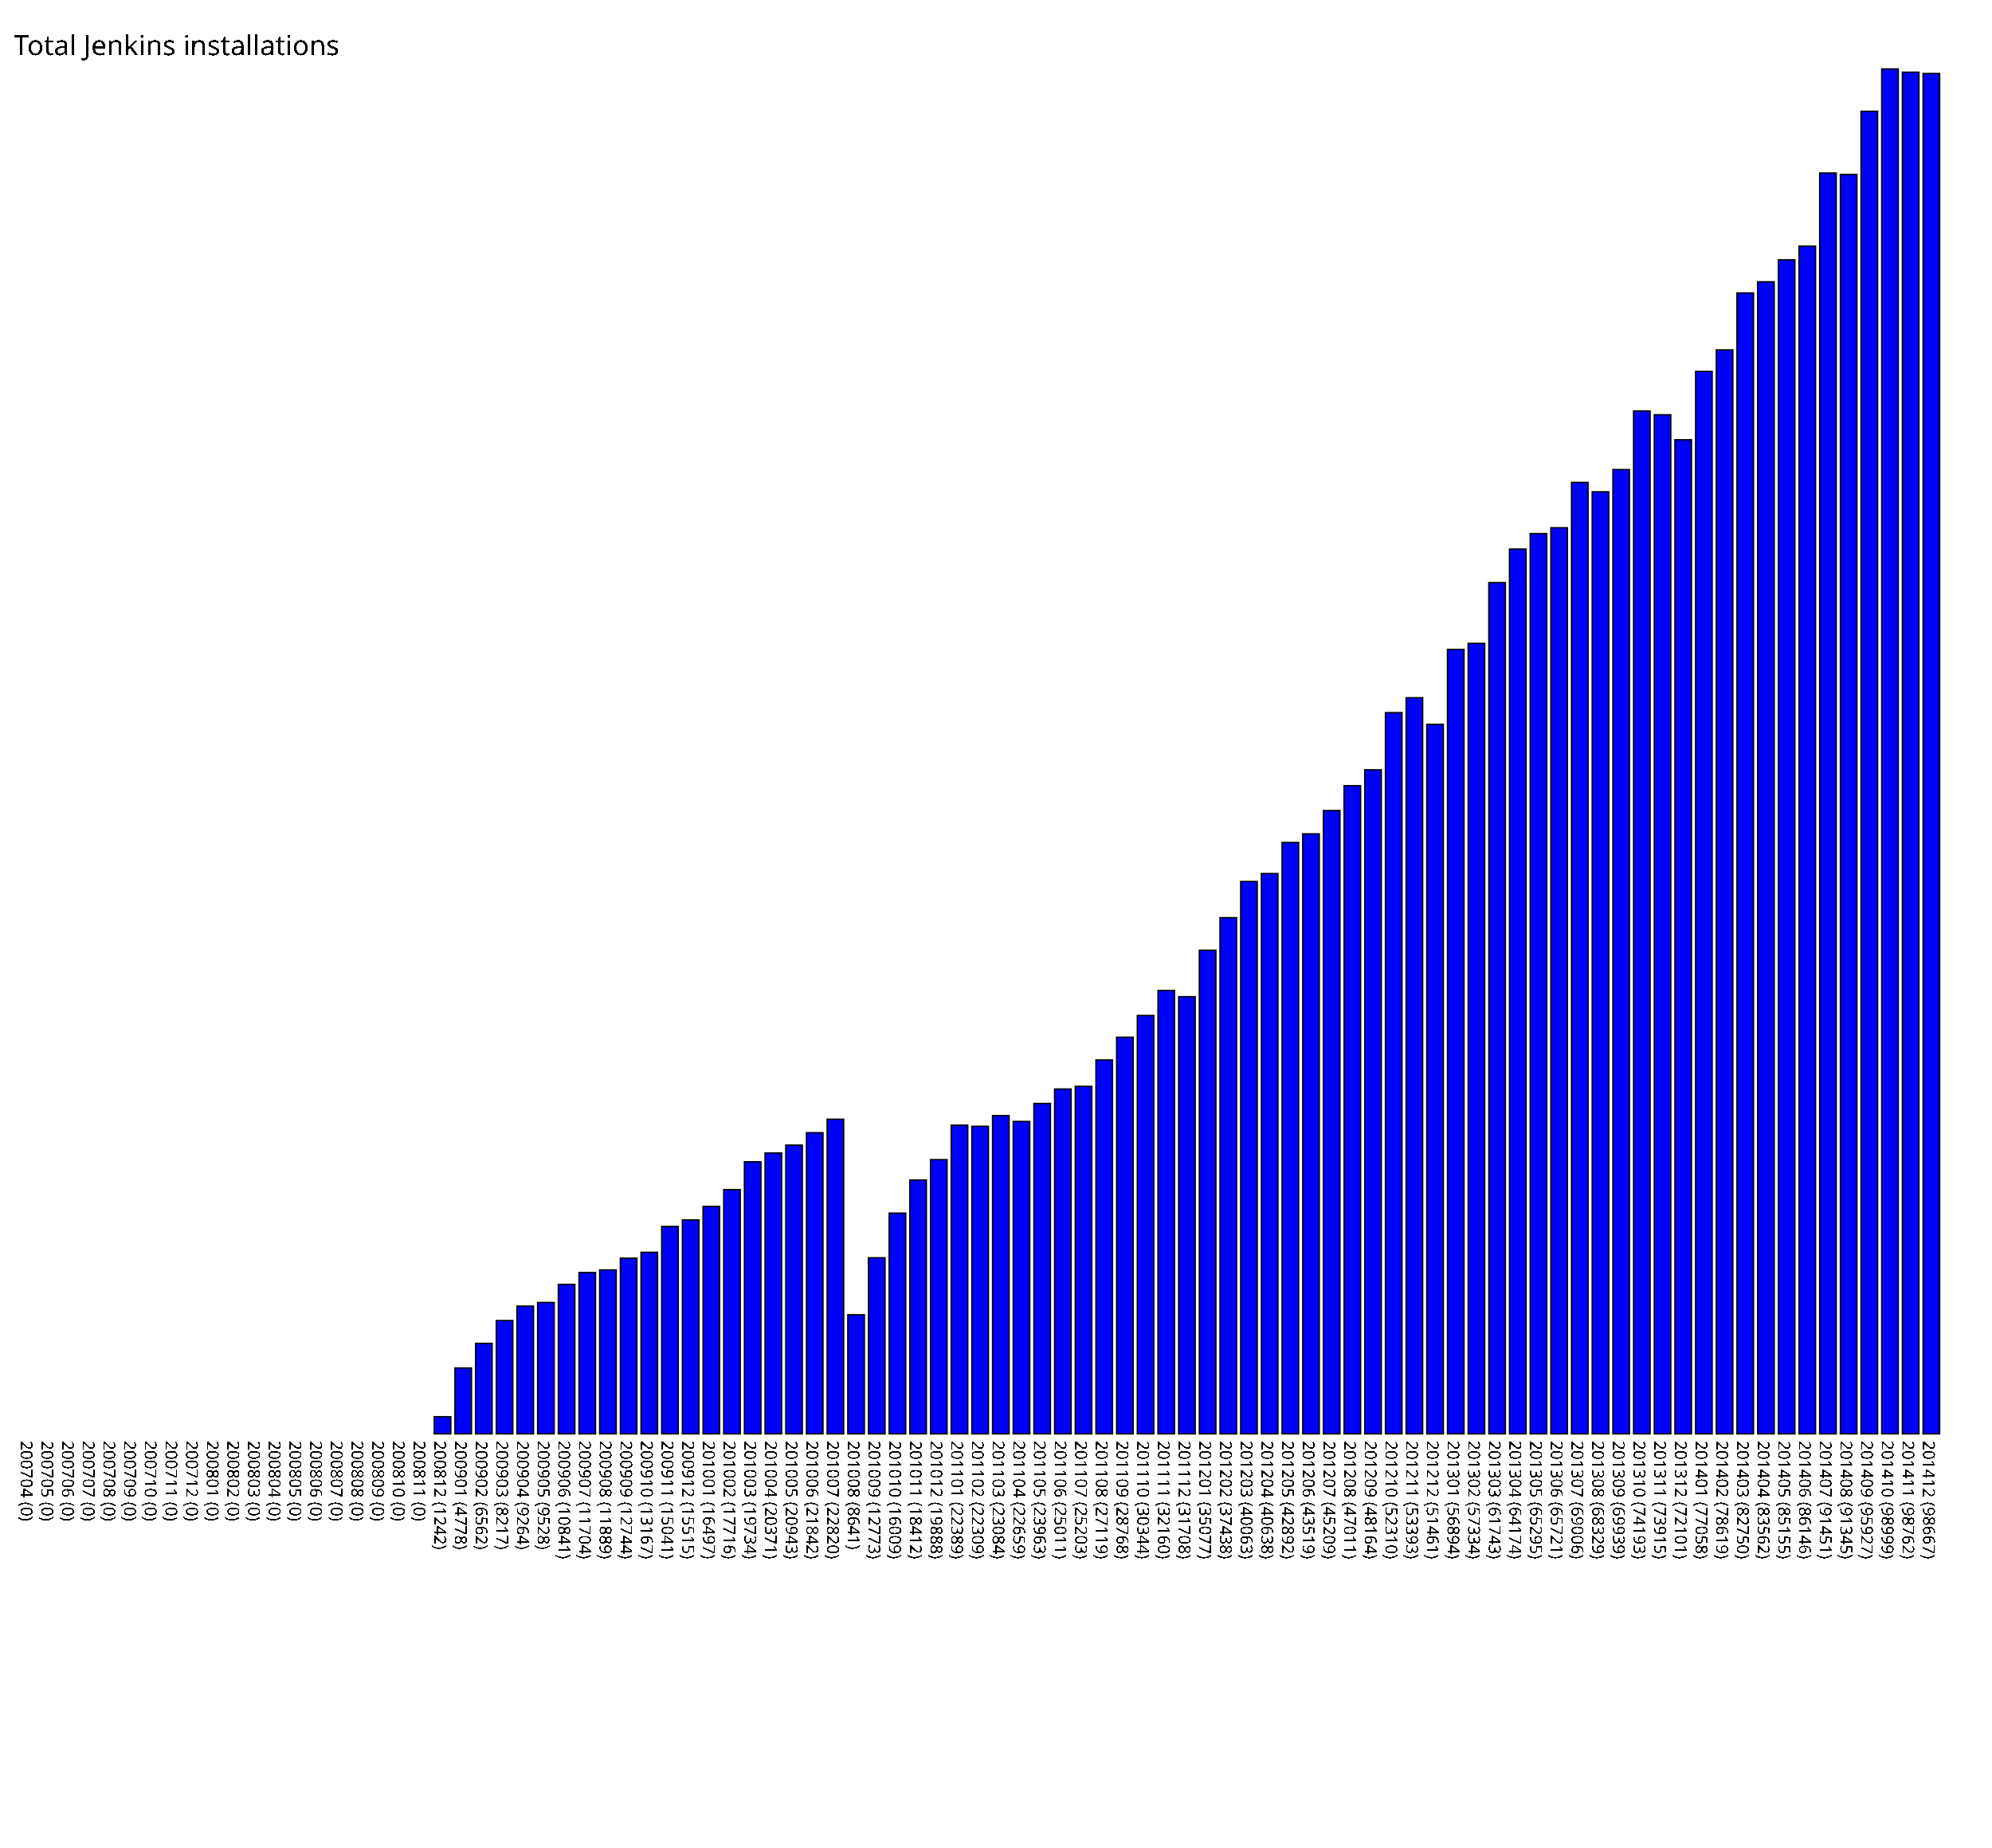
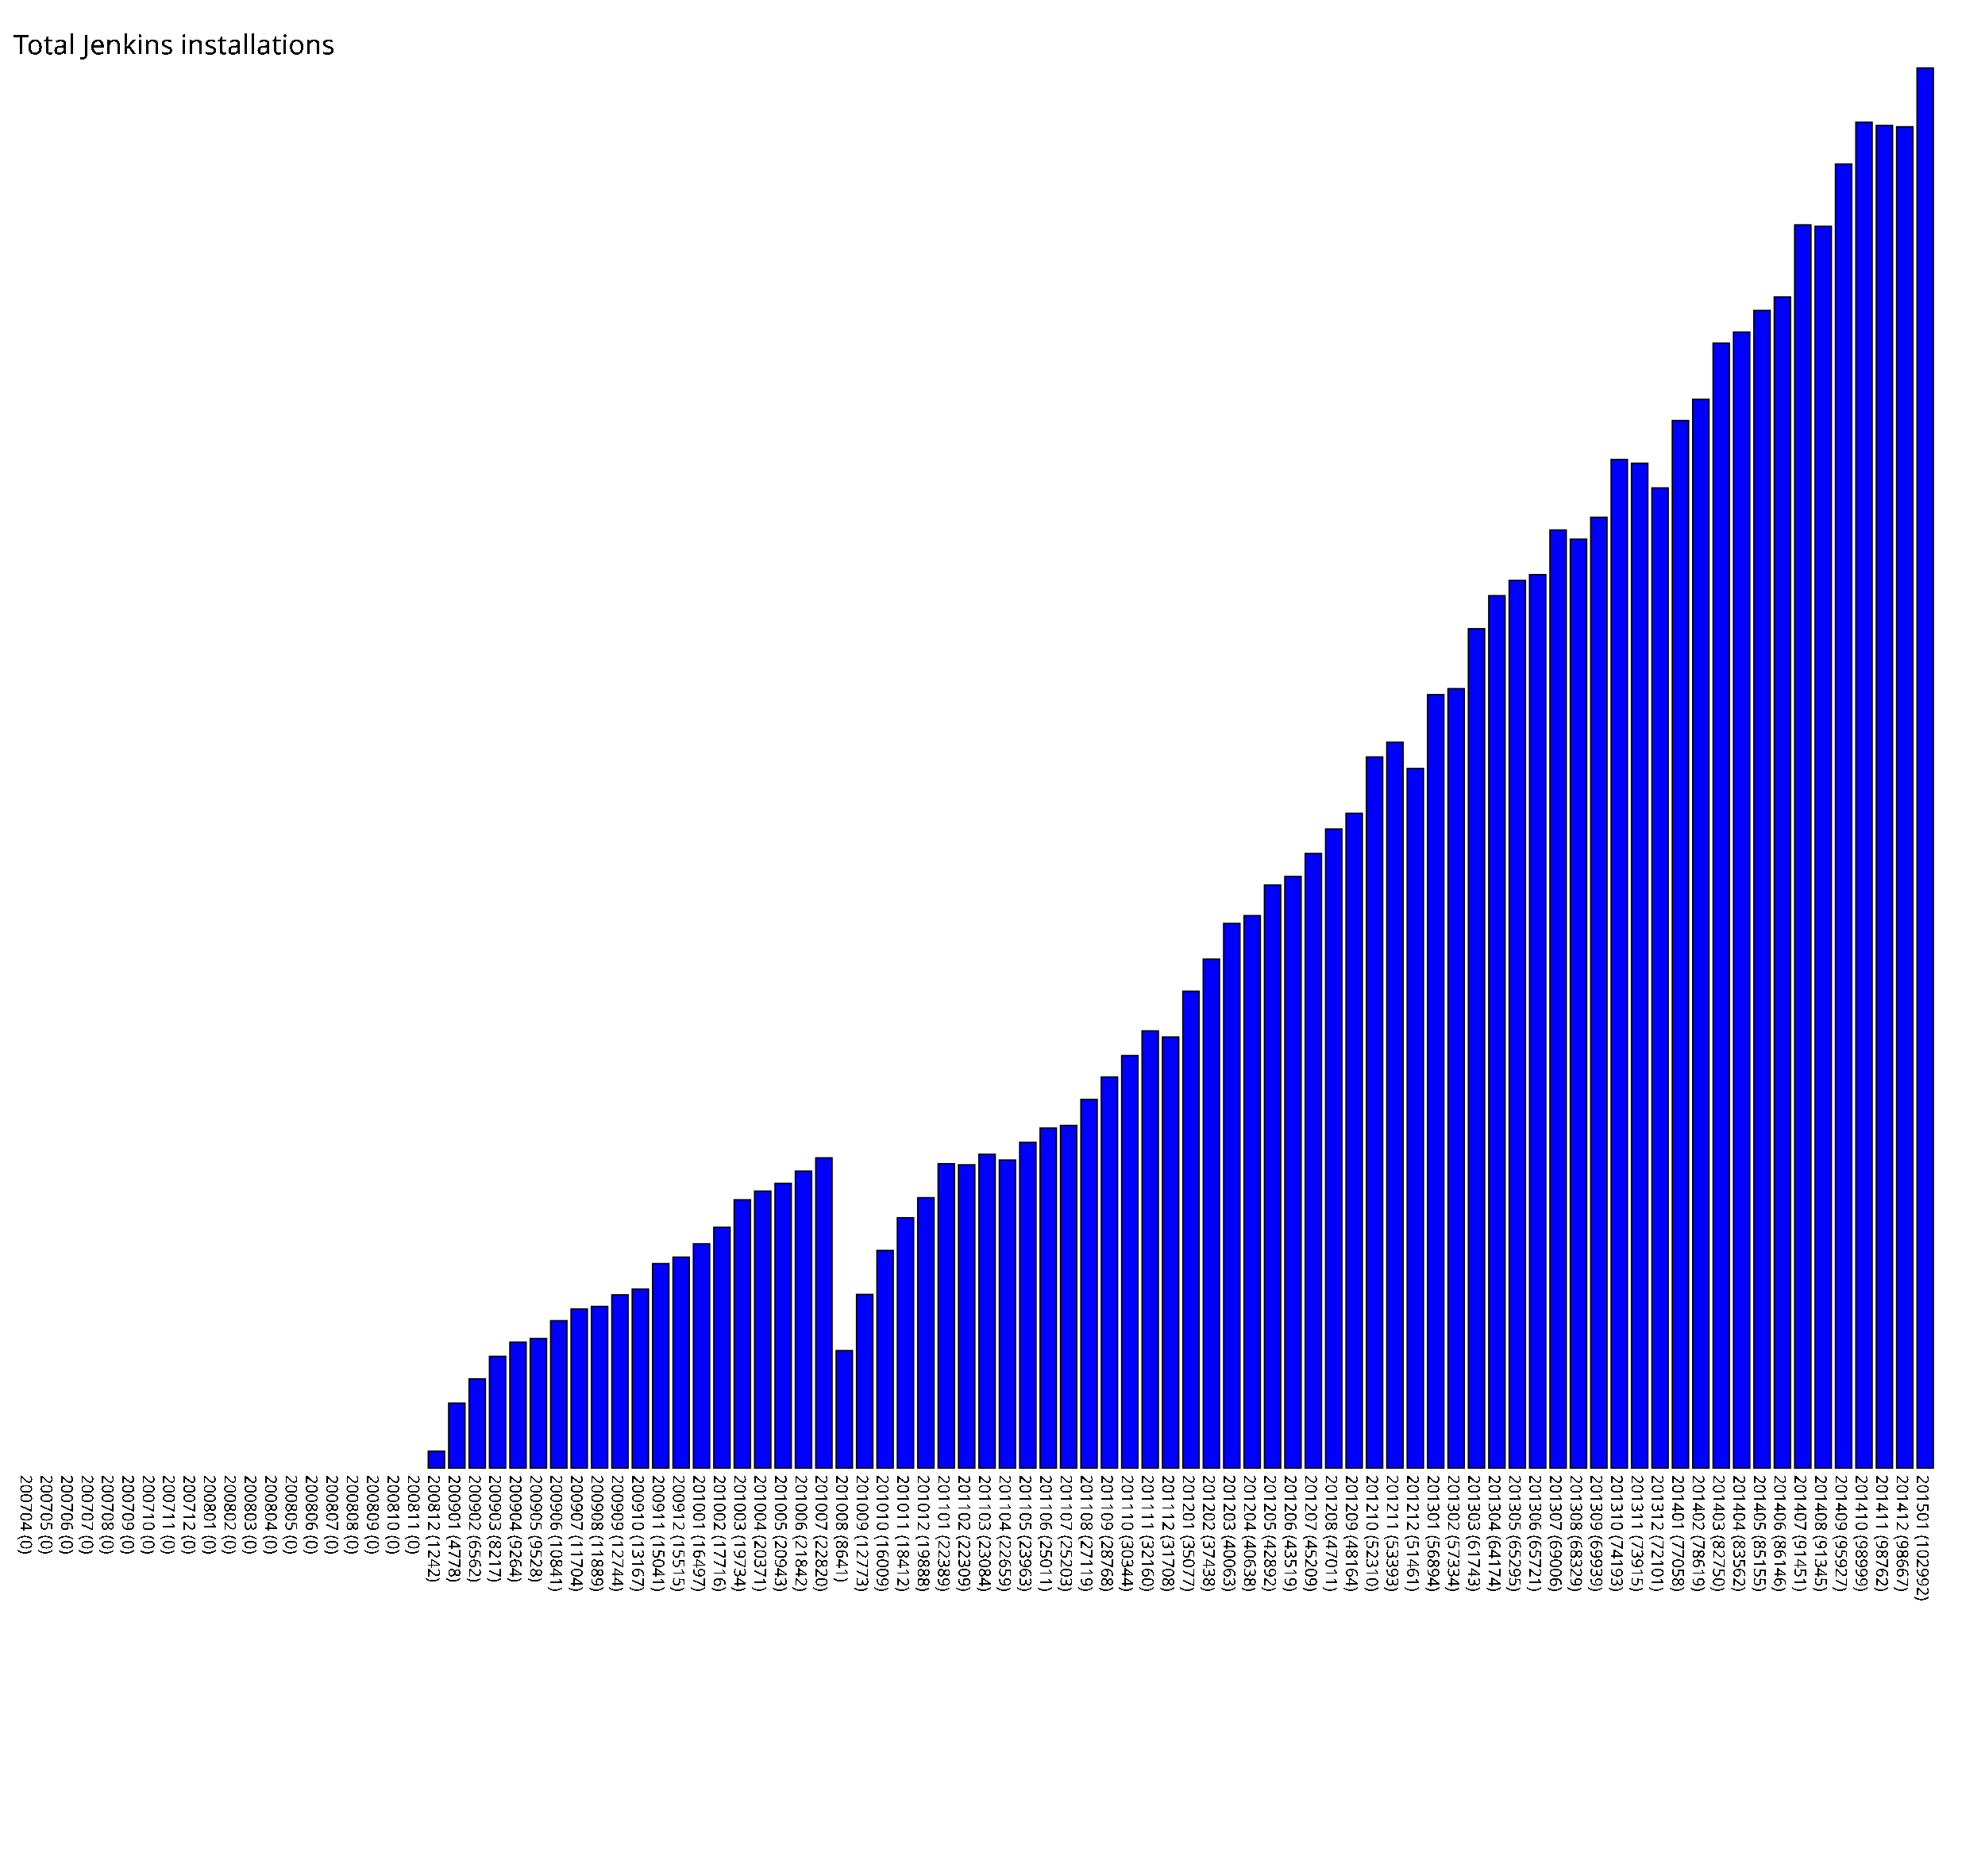
- <svg xmlns="http://www.w3.org/2000/svg" version="1.1" preserveAspectRatio="xMidYMid meet" viewBox="0 0 1445 1339.99">
-   <rect fill="blue" height="0" stroke="black" width="12" x="15" y="1039.99" />
-   <text x="15" y="1044.99" font-family="Tahoma" font-size="12" transform="rotate(90 15,1044.99)" text-rendering="optimizeSpeed" fill="#000000;">200704 (0)</text>
-   <rect fill="blue" height="0" stroke="black" width="12" x="30" y="1039.99" />
-   <text x="30" y="1044.99" font-family="Tahoma" font-size="12" transform="rotate(90 30,1044.99)" text-rendering="optimizeSpeed" fill="#000000;">200705 (0)</text>
-   <rect fill="blue" height="0" stroke="black" width="12" x="45" y="1039.99" />
-   <text x="45" y="1044.99" font-family="Tahoma" font-size="12" transform="rotate(90 45,1044.99)" text-rendering="optimizeSpeed" fill="#000000;">200706 (0)</text>
-   <rect fill="blue" height="0" stroke="black" width="12" x="60" y="1039.99" />
-   <text x="60" y="1044.99" font-family="Tahoma" font-size="12" transform="rotate(90 60,1044.99)" text-rendering="optimizeSpeed" fill="#000000;">200707 (0)</text>
-   <rect fill="blue" height="0" stroke="black" width="12" x="75" y="1039.99" />
-   <text x="75" y="1044.99" font-family="Tahoma" font-size="12" transform="rotate(90 75,1044.99)" text-rendering="optimizeSpeed" fill="#000000;">200708 (0)</text>
-   <rect fill="blue" height="0" stroke="black" width="12" x="90" y="1039.99" />
-   <text x="90" y="1044.99" font-family="Tahoma" font-size="12" transform="rotate(90 90,1044.99)" text-rendering="optimizeSpeed" fill="#000000;">200709 (0)</text>
-   <rect fill="blue" height="0" stroke="black" width="12" x="105" y="1039.99" />
-   <text x="105" y="1044.99" font-family="Tahoma" font-size="12" transform="rotate(90 105,1044.99)" text-rendering="optimizeSpeed" fill="#000000;">200710 (0)</text>
-   <rect fill="blue" height="0" stroke="black" width="12" x="120" y="1039.99" />
-   <text x="120" y="1044.99" font-family="Tahoma" font-size="12" transform="rotate(90 120,1044.99)" text-rendering="optimizeSpeed" fill="#000000;">200711 (0)</text>
-   <rect fill="blue" height="0" stroke="black" width="12" x="135" y="1039.99" />
-   <text x="135" y="1044.99" font-family="Tahoma" font-size="12" transform="rotate(90 135,1044.99)" text-rendering="optimizeSpeed" fill="#000000;">200712 (0)</text>
-   <rect fill="blue" height="0" stroke="black" width="12" x="150" y="1039.99" />
-   <text x="150" y="1044.99" font-family="Tahoma" font-size="12" transform="rotate(90 150,1044.99)" text-rendering="optimizeSpeed" fill="#000000;">200801 (0)</text>
-   <rect fill="blue" height="0" stroke="black" width="12" x="165" y="1039.99" />
-   <text x="165" y="1044.99" font-family="Tahoma" font-size="12" transform="rotate(90 165,1044.99)" text-rendering="optimizeSpeed" fill="#000000;">200802 (0)</text>
-   <rect fill="blue" height="0" stroke="black" width="12" x="180" y="1039.99" />
-   <text x="180" y="1044.99" font-family="Tahoma" font-size="12" transform="rotate(90 180,1044.99)" text-rendering="optimizeSpeed" fill="#000000;">200803 (0)</text>
-   <rect fill="blue" height="0" stroke="black" width="12" x="195" y="1039.99" />
-   <text x="195" y="1044.99" font-family="Tahoma" font-size="12" transform="rotate(90 195,1044.99)" text-rendering="optimizeSpeed" fill="#000000;">200804 (0)</text>
-   <rect fill="blue" height="0" stroke="black" width="12" x="210" y="1039.99" />
-   <text x="210" y="1044.99" font-family="Tahoma" font-size="12" transform="rotate(90 210,1044.99)" text-rendering="optimizeSpeed" fill="#000000;">200805 (0)</text>
-   <rect fill="blue" height="0" stroke="black" width="12" x="225" y="1039.99" />
-   <text x="225" y="1044.99" font-family="Tahoma" font-size="12" transform="rotate(90 225,1044.99)" text-rendering="optimizeSpeed" fill="#000000;">200806 (0)</text>
-   <rect fill="blue" height="0" stroke="black" width="12" x="240" y="1039.99" />
-   <text x="240" y="1044.99" font-family="Tahoma" font-size="12" transform="rotate(90 240,1044.99)" text-rendering="optimizeSpeed" fill="#000000;">200807 (0)</text>
-   <rect fill="blue" height="0" stroke="black" width="12" x="255" y="1039.99" />
-   <text x="255" y="1044.99" font-family="Tahoma" font-size="12" transform="rotate(90 255,1044.99)" text-rendering="optimizeSpeed" fill="#000000;">200808 (0)</text>
-   <rect fill="blue" height="0" stroke="black" width="12" x="270" y="1039.99" />
-   <text x="270" y="1044.99" font-family="Tahoma" font-size="12" transform="rotate(90 270,1044.99)" text-rendering="optimizeSpeed" fill="#000000;">200809 (0)</text>
-   <rect fill="blue" height="0" stroke="black" width="12" x="285" y="1039.99" />
-   <text x="285" y="1044.99" font-family="Tahoma" font-size="12" transform="rotate(90 285,1044.99)" text-rendering="optimizeSpeed" fill="#000000;">200810 (0)</text>
-   <rect fill="blue" height="0" stroke="black" width="12" x="300" y="1039.99" />
-   <text x="300" y="1044.99" font-family="Tahoma" font-size="12" transform="rotate(90 300,1044.99)" text-rendering="optimizeSpeed" fill="#000000;">200811 (0)</text>
-   <rect fill="blue" height="12.42" stroke="black" width="12" x="315" y="1027.57" />
-   <text x="315" y="1044.99" font-family="Tahoma" font-size="12" transform="rotate(90 315,1044.99)" text-rendering="optimizeSpeed" fill="#000000;">200812 (1242)</text>
-   <rect fill="blue" height="47.78" stroke="black" width="12" x="330" y="992.21" />
-   <text x="330" y="1044.99" font-family="Tahoma" font-size="12" transform="rotate(90 330,1044.99)" text-rendering="optimizeSpeed" fill="#000000;">200901 (4778)</text>
-   <rect fill="blue" height="65.62" stroke="black" width="12" x="345" y="974.37" />
-   <text x="345" y="1044.99" font-family="Tahoma" font-size="12" transform="rotate(90 345,1044.99)" text-rendering="optimizeSpeed" fill="#000000;">200902 (6562)</text>
-   <rect fill="blue" height="82.17" stroke="black" width="12" x="360" y="957.82" />
-   <text x="360" y="1044.99" font-family="Tahoma" font-size="12" transform="rotate(90 360,1044.99)" text-rendering="optimizeSpeed" fill="#000000;">200903 (8217)</text>
-   <rect fill="blue" height="92.64" stroke="black" width="12" x="375" y="947.35" />
-   <text x="375" y="1044.99" font-family="Tahoma" font-size="12" transform="rotate(90 375,1044.99)" text-rendering="optimizeSpeed" fill="#000000;">200904 (9264)</text>
-   <rect fill="blue" height="95.28" stroke="black" width="12" x="390" y="944.71" />
-   <text x="390" y="1044.99" font-family="Tahoma" font-size="12" transform="rotate(90 390,1044.99)" text-rendering="optimizeSpeed" fill="#000000;">200905 (9528)</text>
-   <rect fill="blue" height="108.41" stroke="black" width="12" x="405" y="931.58" />
-   <text x="405" y="1044.99" font-family="Tahoma" font-size="12" transform="rotate(90 405,1044.99)" text-rendering="optimizeSpeed" fill="#000000;">200906 (10841)</text>
-   <rect fill="blue" height="117.04" stroke="black" width="12" x="420" y="922.95" />
-   <text x="420" y="1044.99" font-family="Tahoma" font-size="12" transform="rotate(90 420,1044.99)" text-rendering="optimizeSpeed" fill="#000000;">200907 (11704)</text>
-   <rect fill="blue" height="118.89" stroke="black" width="12" x="435" y="921.10" />
-   <text x="435" y="1044.99" font-family="Tahoma" font-size="12" transform="rotate(90 435,1044.99)" text-rendering="optimizeSpeed" fill="#000000;">200908 (11889)</text>
-   <rect fill="blue" height="127.44" stroke="black" width="12" x="450" y="912.55" />
-   <text x="450" y="1044.99" font-family="Tahoma" font-size="12" transform="rotate(90 450,1044.99)" text-rendering="optimizeSpeed" fill="#000000;">200909 (12744)</text>
-   <rect fill="blue" height="131.67" stroke="black" width="12" x="465" y="908.32" />
-   <text x="465" y="1044.99" font-family="Tahoma" font-size="12" transform="rotate(90 465,1044.99)" text-rendering="optimizeSpeed" fill="#000000;">200910 (13167)</text>
-   <rect fill="blue" height="150.41" stroke="black" width="12" x="480" y="889.58" />
-   <text x="480" y="1044.99" font-family="Tahoma" font-size="12" transform="rotate(90 480,1044.99)" text-rendering="optimizeSpeed" fill="#000000;">200911 (15041)</text>
-   <rect fill="blue" height="155.15" stroke="black" width="12" x="495" y="884.84" />
-   <text x="495" y="1044.99" font-family="Tahoma" font-size="12" transform="rotate(90 495,1044.99)" text-rendering="optimizeSpeed" fill="#000000;">200912 (15515)</text>
-   <rect fill="blue" height="164.97" stroke="black" width="12" x="510" y="875.02" />
-   <text x="510" y="1044.99" font-family="Tahoma" font-size="12" transform="rotate(90 510,1044.99)" text-rendering="optimizeSpeed" fill="#000000;">201001 (16497)</text>
-   <rect fill="blue" height="177.16" stroke="black" width="12" x="525" y="862.83" />
-   <text x="525" y="1044.99" font-family="Tahoma" font-size="12" transform="rotate(90 525,1044.99)" text-rendering="optimizeSpeed" fill="#000000;">201002 (17716)</text>
-   <rect fill="blue" height="197.34" stroke="black" width="12" x="540" y="842.65" />
-   <text x="540" y="1044.99" font-family="Tahoma" font-size="12" transform="rotate(90 540,1044.99)" text-rendering="optimizeSpeed" fill="#000000;">201003 (19734)</text>
-   <rect fill="blue" height="203.71" stroke="black" width="12" x="555" y="836.28" />
-   <text x="555" y="1044.99" font-family="Tahoma" font-size="12" transform="rotate(90 555,1044.99)" text-rendering="optimizeSpeed" fill="#000000;">201004 (20371)</text>
-   <rect fill="blue" height="209.43" stroke="black" width="12" x="570" y="830.56" />
-   <text x="570" y="1044.99" font-family="Tahoma" font-size="12" transform="rotate(90 570,1044.99)" text-rendering="optimizeSpeed" fill="#000000;">201005 (20943)</text>
-   <rect fill="blue" height="218.42" stroke="black" width="12" x="585" y="821.57" />
-   <text x="585" y="1044.99" font-family="Tahoma" font-size="12" transform="rotate(90 585,1044.99)" text-rendering="optimizeSpeed" fill="#000000;">201006 (21842)</text>
-   <rect fill="blue" height="228.2" stroke="black" width="12" x="600" y="811.79" />
-   <text x="600" y="1044.99" font-family="Tahoma" font-size="12" transform="rotate(90 600,1044.99)" text-rendering="optimizeSpeed" fill="#000000;">201007 (22820)</text>
-   <rect fill="blue" height="86.41" stroke="black" width="12" x="615" y="953.58" />
-   <text x="615" y="1044.99" font-family="Tahoma" font-size="12" transform="rotate(90 615,1044.99)" text-rendering="optimizeSpeed" fill="#000000;">201008 (8641)</text>
-   <rect fill="blue" height="127.73" stroke="black" width="12" x="630" y="912.26" />
-   <text x="630" y="1044.99" font-family="Tahoma" font-size="12" transform="rotate(90 630,1044.99)" text-rendering="optimizeSpeed" fill="#000000;">201009 (12773)</text>
-   <rect fill="blue" height="160.09" stroke="black" width="12" x="645" y="879.90" />
-   <text x="645" y="1044.99" font-family="Tahoma" font-size="12" transform="rotate(90 645,1044.99)" text-rendering="optimizeSpeed" fill="#000000;">201010 (16009)</text>
-   <rect fill="blue" height="184.12" stroke="black" width="12" x="660" y="855.87" />
-   <text x="660" y="1044.99" font-family="Tahoma" font-size="12" transform="rotate(90 660,1044.99)" text-rendering="optimizeSpeed" fill="#000000;">201011 (18412)</text>
-   <rect fill="blue" height="198.88" stroke="black" width="12" x="675" y="841.11" />
-   <text x="675" y="1044.99" font-family="Tahoma" font-size="12" transform="rotate(90 675,1044.99)" text-rendering="optimizeSpeed" fill="#000000;">201012 (19888)</text>
-   <rect fill="blue" height="223.89" stroke="black" width="12" x="690" y="816.10" />
-   <text x="690" y="1044.99" font-family="Tahoma" font-size="12" transform="rotate(90 690,1044.99)" text-rendering="optimizeSpeed" fill="#000000;">201101 (22389)</text>
-   <rect fill="blue" height="223.09" stroke="black" width="12" x="705" y="816.90" />
-   <text x="705" y="1044.99" font-family="Tahoma" font-size="12" transform="rotate(90 705,1044.99)" text-rendering="optimizeSpeed" fill="#000000;">201102 (22309)</text>
-   <rect fill="blue" height="230.84" stroke="black" width="12" x="720" y="809.15" />
-   <text x="720" y="1044.99" font-family="Tahoma" font-size="12" transform="rotate(90 720,1044.99)" text-rendering="optimizeSpeed" fill="#000000;">201103 (23084)</text>
-   <rect fill="blue" height="226.59" stroke="black" width="12" x="735" y="813.40" />
-   <text x="735" y="1044.99" font-family="Tahoma" font-size="12" transform="rotate(90 735,1044.99)" text-rendering="optimizeSpeed" fill="#000000;">201104 (22659)</text>
-   <rect fill="blue" height="239.63" stroke="black" width="12" x="750" y="800.36" />
-   <text x="750" y="1044.99" font-family="Tahoma" font-size="12" transform="rotate(90 750,1044.99)" text-rendering="optimizeSpeed" fill="#000000;">201105 (23963)</text>
-   <rect fill="blue" height="250.11" stroke="black" width="12" x="765" y="789.88" />
-   <text x="765" y="1044.99" font-family="Tahoma" font-size="12" transform="rotate(90 765,1044.99)" text-rendering="optimizeSpeed" fill="#000000;">201106 (25011)</text>
-   <rect fill="blue" height="252.03" stroke="black" width="12" x="780" y="787.96" />
-   <text x="780" y="1044.99" font-family="Tahoma" font-size="12" transform="rotate(90 780,1044.99)" text-rendering="optimizeSpeed" fill="#000000;">201107 (25203)</text>
-   <rect fill="blue" height="271.19" stroke="black" width="12" x="795" y="768.80" />
-   <text x="795" y="1044.99" font-family="Tahoma" font-size="12" transform="rotate(90 795,1044.99)" text-rendering="optimizeSpeed" fill="#000000;">201108 (27119)</text>
-   <rect fill="blue" height="287.68" stroke="black" width="12" x="810" y="752.31" />
-   <text x="810" y="1044.99" font-family="Tahoma" font-size="12" transform="rotate(90 810,1044.99)" text-rendering="optimizeSpeed" fill="#000000;">201109 (28768)</text>
-   <rect fill="blue" height="303.44" stroke="black" width="12" x="825" y="736.55" />
-   <text x="825" y="1044.99" font-family="Tahoma" font-size="12" transform="rotate(90 825,1044.99)" text-rendering="optimizeSpeed" fill="#000000;">201110 (30344)</text>
-   <rect fill="blue" height="321.6" stroke="black" width="12" x="840" y="718.39" />
-   <text x="840" y="1044.99" font-family="Tahoma" font-size="12" transform="rotate(90 840,1044.99)" text-rendering="optimizeSpeed" fill="#000000;">201111 (32160)</text>
-   <rect fill="blue" height="317.08" stroke="black" width="12" x="855" y="722.91" />
-   <text x="855" y="1044.99" font-family="Tahoma" font-size="12" transform="rotate(90 855,1044.99)" text-rendering="optimizeSpeed" fill="#000000;">201112 (31708)</text>
-   <rect fill="blue" height="350.77" stroke="black" width="12" x="870" y="689.22" />
-   <text x="870" y="1044.99" font-family="Tahoma" font-size="12" transform="rotate(90 870,1044.99)" text-rendering="optimizeSpeed" fill="#000000;">201201 (35077)</text>
-   <rect fill="blue" height="374.38" stroke="black" width="12" x="885" y="665.61" />
-   <text x="885" y="1044.99" font-family="Tahoma" font-size="12" transform="rotate(90 885,1044.99)" text-rendering="optimizeSpeed" fill="#000000;">201202 (37438)</text>
-   <rect fill="blue" height="400.63" stroke="black" width="12" x="900" y="639.36" />
-   <text x="900" y="1044.99" font-family="Tahoma" font-size="12" transform="rotate(90 900,1044.99)" text-rendering="optimizeSpeed" fill="#000000;">201203 (40063)</text>
-   <rect fill="blue" height="406.38" stroke="black" width="12" x="915" y="633.61" />
-   <text x="915" y="1044.99" font-family="Tahoma" font-size="12" transform="rotate(90 915,1044.99)" text-rendering="optimizeSpeed" fill="#000000;">201204 (40638)</text>
-   <rect fill="blue" height="428.92" stroke="black" width="12" x="930" y="611.07" />
-   <text x="930" y="1044.99" font-family="Tahoma" font-size="12" transform="rotate(90 930,1044.99)" text-rendering="optimizeSpeed" fill="#000000;">201205 (42892)</text>
-   <rect fill="blue" height="435.19" stroke="black" width="12" x="945" y="604.80" />
-   <text x="945" y="1044.99" font-family="Tahoma" font-size="12" transform="rotate(90 945,1044.99)" text-rendering="optimizeSpeed" fill="#000000;">201206 (43519)</text>
-   <rect fill="blue" height="452.09" stroke="black" width="12" x="960" y="587.90" />
-   <text x="960" y="1044.99" font-family="Tahoma" font-size="12" transform="rotate(90 960,1044.99)" text-rendering="optimizeSpeed" fill="#000000;">201207 (45209)</text>
-   <rect fill="blue" height="470.11" stroke="black" width="12" x="975" y="569.88" />
-   <text x="975" y="1044.99" font-family="Tahoma" font-size="12" transform="rotate(90 975,1044.99)" text-rendering="optimizeSpeed" fill="#000000;">201208 (47011)</text>
-   <rect fill="blue" height="481.64" stroke="black" width="12" x="990" y="558.35" />
-   <text x="990" y="1044.99" font-family="Tahoma" font-size="12" transform="rotate(90 990,1044.99)" text-rendering="optimizeSpeed" fill="#000000;">201209 (48164)</text>
-   <rect fill="blue" height="523.1" stroke="black" width="12" x="1005" y="516.89" />
-   <text x="1005" y="1044.99" font-family="Tahoma" font-size="12" transform="rotate(90 1005,1044.99)" text-rendering="optimizeSpeed" fill="#000000;">201210 (52310)</text>
-   <rect fill="blue" height="533.93" stroke="black" width="12" x="1020" y="506.06" />
-   <text x="1020" y="1044.99" font-family="Tahoma" font-size="12" transform="rotate(90 1020,1044.99)" text-rendering="optimizeSpeed" fill="#000000;">201211 (53393)</text>
-   <rect fill="blue" height="514.61" stroke="black" width="12" x="1035" y="525.38" />
-   <text x="1035" y="1044.99" font-family="Tahoma" font-size="12" transform="rotate(90 1035,1044.99)" text-rendering="optimizeSpeed" fill="#000000;">201212 (51461)</text>
-   <rect fill="blue" height="568.94" stroke="black" width="12" x="1050" y="471.05" />
-   <text x="1050" y="1044.99" font-family="Tahoma" font-size="12" transform="rotate(90 1050,1044.99)" text-rendering="optimizeSpeed" fill="#000000;">201301 (56894)</text>
-   <rect fill="blue" height="573.34" stroke="black" width="12" x="1065" y="466.65" />
-   <text x="1065" y="1044.99" font-family="Tahoma" font-size="12" transform="rotate(90 1065,1044.99)" text-rendering="optimizeSpeed" fill="#000000;">201302 (57334)</text>
-   <rect fill="blue" height="617.43" stroke="black" width="12" x="1080" y="422.56" />
-   <text x="1080" y="1044.99" font-family="Tahoma" font-size="12" transform="rotate(90 1080,1044.99)" text-rendering="optimizeSpeed" fill="#000000;">201303 (61743)</text>
-   <rect fill="blue" height="641.74" stroke="black" width="12" x="1095" y="398.25" />
-   <text x="1095" y="1044.99" font-family="Tahoma" font-size="12" transform="rotate(90 1095,1044.99)" text-rendering="optimizeSpeed" fill="#000000;">201304 (64174)</text>
-   <rect fill="blue" height="652.95" stroke="black" width="12" x="1110" y="387.04" />
-   <text x="1110" y="1044.99" font-family="Tahoma" font-size="12" transform="rotate(90 1110,1044.99)" text-rendering="optimizeSpeed" fill="#000000;">201305 (65295)</text>
-   <rect fill="blue" height="657.21" stroke="black" width="12" x="1125" y="382.78" />
-   <text x="1125" y="1044.99" font-family="Tahoma" font-size="12" transform="rotate(90 1125,1044.99)" text-rendering="optimizeSpeed" fill="#000000;">201306 (65721)</text>
-   <rect fill="blue" height="690.06" stroke="black" width="12" x="1140" y="349.93" />
-   <text x="1140" y="1044.99" font-family="Tahoma" font-size="12" transform="rotate(90 1140,1044.99)" text-rendering="optimizeSpeed" fill="#000000;">201307 (69006)</text>
-   <rect fill="blue" height="683.29" stroke="black" width="12" x="1155" y="356.70" />
-   <text x="1155" y="1044.99" font-family="Tahoma" font-size="12" transform="rotate(90 1155,1044.99)" text-rendering="optimizeSpeed" fill="#000000;">201308 (68329)</text>
-   <rect fill="blue" height="699.39" stroke="black" width="12" x="1170" y="340.60" />
-   <text x="1170" y="1044.99" font-family="Tahoma" font-size="12" transform="rotate(90 1170,1044.99)" text-rendering="optimizeSpeed" fill="#000000;">201309 (69939)</text>
-   <rect fill="blue" height="741.93" stroke="black" width="12" x="1185" y="298.06" />
-   <text x="1185" y="1044.99" font-family="Tahoma" font-size="12" transform="rotate(90 1185,1044.99)" text-rendering="optimizeSpeed" fill="#000000;">201310 (74193)</text>
-   <rect fill="blue" height="739.15" stroke="black" width="12" x="1200" y="300.84" />
-   <text x="1200" y="1044.99" font-family="Tahoma" font-size="12" transform="rotate(90 1200,1044.99)" text-rendering="optimizeSpeed" fill="#000000;">201311 (73915)</text>
-   <rect fill="blue" height="721.01" stroke="black" width="12" x="1215" y="318.98" />
-   <text x="1215" y="1044.99" font-family="Tahoma" font-size="12" transform="rotate(90 1215,1044.99)" text-rendering="optimizeSpeed" fill="#000000;">201312 (72101)</text>
-   <rect fill="blue" height="770.58" stroke="black" width="12" x="1230" y="269.41" />
-   <text x="1230" y="1044.99" font-family="Tahoma" font-size="12" transform="rotate(90 1230,1044.99)" text-rendering="optimizeSpeed" fill="#000000;">201401 (77058)</text>
-   <rect fill="blue" height="786.19" stroke="black" width="12" x="1245" y="253.80" />
-   <text x="1245" y="1044.99" font-family="Tahoma" font-size="12" transform="rotate(90 1245,1044.99)" text-rendering="optimizeSpeed" fill="#000000;">201402 (78619)</text>
-   <rect fill="blue" height="827.5" stroke="black" width="12" x="1260" y="212.49" />
-   <text x="1260" y="1044.99" font-family="Tahoma" font-size="12" transform="rotate(90 1260,1044.99)" text-rendering="optimizeSpeed" fill="#000000;">201403 (82750)</text>
-   <rect fill="blue" height="835.62" stroke="black" width="12" x="1275" y="204.37" />
-   <text x="1275" y="1044.99" font-family="Tahoma" font-size="12" transform="rotate(90 1275,1044.99)" text-rendering="optimizeSpeed" fill="#000000;">201404 (83562)</text>
-   <rect fill="blue" height="851.55" stroke="black" width="12" x="1290" y="188.44" />
-   <text x="1290" y="1044.99" font-family="Tahoma" font-size="12" transform="rotate(90 1290,1044.99)" text-rendering="optimizeSpeed" fill="#000000;">201405 (85155)</text>
-   <rect fill="blue" height="861.46" stroke="black" width="12" x="1305" y="178.53" />
-   <text x="1305" y="1044.99" font-family="Tahoma" font-size="12" transform="rotate(90 1305,1044.99)" text-rendering="optimizeSpeed" fill="#000000;">201406 (86146)</text>
-   <rect fill="blue" height="914.51" stroke="black" width="12" x="1320" y="125.48" />
-   <text x="1320" y="1044.99" font-family="Tahoma" font-size="12" transform="rotate(90 1320,1044.99)" text-rendering="optimizeSpeed" fill="#000000;">201407 (91451)</text>
-   <rect fill="blue" height="913.45" stroke="black" width="12" x="1335" y="126.54" />
-   <text x="1335" y="1044.99" font-family="Tahoma" font-size="12" transform="rotate(90 1335,1044.99)" text-rendering="optimizeSpeed" fill="#000000;">201408 (91345)</text>
-   <rect fill="blue" height="959.27" stroke="black" width="12" x="1350" y="80.72" />
-   <text x="1350" y="1044.99" font-family="Tahoma" font-size="12" transform="rotate(90 1350,1044.99)" text-rendering="optimizeSpeed" fill="#000000;">201409 (95927)</text>
-   <rect fill="blue" height="989.99" stroke="black" width="12" x="1365" y="50.00" />
-   <text x="1365" y="1044.99" font-family="Tahoma" font-size="12" transform="rotate(90 1365,1044.99)" text-rendering="optimizeSpeed" fill="#000000;">201410 (98999)</text>
-   <rect fill="blue" height="987.62" stroke="black" width="12" x="1380" y="52.37" />
-   <text x="1380" y="1044.99" font-family="Tahoma" font-size="12" transform="rotate(90 1380,1044.99)" text-rendering="optimizeSpeed" fill="#000000;">201411 (98762)</text>
-   <rect fill="blue" height="986.67" stroke="black" width="12" x="1395" y="53.32" />
-   <text x="1395" y="1044.99" font-family="Tahoma" font-size="12" transform="rotate(90 1395,1044.99)" text-rendering="optimizeSpeed" fill="#000000;">201412 (98667)</text>
+ <svg xmlns="http://www.w3.org/2000/svg" version="1.1" preserveAspectRatio="xMidYMid meet" viewBox="0 0 1460 1379.92">
+   <rect fill="blue" height="0" stroke="black" width="12" x="15" y="1079.92" />
+   <text x="15" y="1084.92" font-family="Tahoma" font-size="12" transform="rotate(90 15,1084.92)" text-rendering="optimizeSpeed" fill="#000000;">200704 (0)</text>
+   <rect fill="blue" height="0" stroke="black" width="12" x="30" y="1079.92" />
+   <text x="30" y="1084.92" font-family="Tahoma" font-size="12" transform="rotate(90 30,1084.92)" text-rendering="optimizeSpeed" fill="#000000;">200705 (0)</text>
+   <rect fill="blue" height="0" stroke="black" width="12" x="45" y="1079.92" />
+   <text x="45" y="1084.92" font-family="Tahoma" font-size="12" transform="rotate(90 45,1084.92)" text-rendering="optimizeSpeed" fill="#000000;">200706 (0)</text>
+   <rect fill="blue" height="0" stroke="black" width="12" x="60" y="1079.92" />
+   <text x="60" y="1084.92" font-family="Tahoma" font-size="12" transform="rotate(90 60,1084.92)" text-rendering="optimizeSpeed" fill="#000000;">200707 (0)</text>
+   <rect fill="blue" height="0" stroke="black" width="12" x="75" y="1079.92" />
+   <text x="75" y="1084.92" font-family="Tahoma" font-size="12" transform="rotate(90 75,1084.92)" text-rendering="optimizeSpeed" fill="#000000;">200708 (0)</text>
+   <rect fill="blue" height="0" stroke="black" width="12" x="90" y="1079.92" />
+   <text x="90" y="1084.92" font-family="Tahoma" font-size="12" transform="rotate(90 90,1084.92)" text-rendering="optimizeSpeed" fill="#000000;">200709 (0)</text>
+   <rect fill="blue" height="0" stroke="black" width="12" x="105" y="1079.92" />
+   <text x="105" y="1084.92" font-family="Tahoma" font-size="12" transform="rotate(90 105,1084.92)" text-rendering="optimizeSpeed" fill="#000000;">200710 (0)</text>
+   <rect fill="blue" height="0" stroke="black" width="12" x="120" y="1079.92" />
+   <text x="120" y="1084.92" font-family="Tahoma" font-size="12" transform="rotate(90 120,1084.92)" text-rendering="optimizeSpeed" fill="#000000;">200711 (0)</text>
+   <rect fill="blue" height="0" stroke="black" width="12" x="135" y="1079.92" />
+   <text x="135" y="1084.92" font-family="Tahoma" font-size="12" transform="rotate(90 135,1084.92)" text-rendering="optimizeSpeed" fill="#000000;">200712 (0)</text>
+   <rect fill="blue" height="0" stroke="black" width="12" x="150" y="1079.92" />
+   <text x="150" y="1084.92" font-family="Tahoma" font-size="12" transform="rotate(90 150,1084.92)" text-rendering="optimizeSpeed" fill="#000000;">200801 (0)</text>
+   <rect fill="blue" height="0" stroke="black" width="12" x="165" y="1079.92" />
+   <text x="165" y="1084.92" font-family="Tahoma" font-size="12" transform="rotate(90 165,1084.92)" text-rendering="optimizeSpeed" fill="#000000;">200802 (0)</text>
+   <rect fill="blue" height="0" stroke="black" width="12" x="180" y="1079.92" />
+   <text x="180" y="1084.92" font-family="Tahoma" font-size="12" transform="rotate(90 180,1084.92)" text-rendering="optimizeSpeed" fill="#000000;">200803 (0)</text>
+   <rect fill="blue" height="0" stroke="black" width="12" x="195" y="1079.92" />
+   <text x="195" y="1084.92" font-family="Tahoma" font-size="12" transform="rotate(90 195,1084.92)" text-rendering="optimizeSpeed" fill="#000000;">200804 (0)</text>
+   <rect fill="blue" height="0" stroke="black" width="12" x="210" y="1079.92" />
+   <text x="210" y="1084.92" font-family="Tahoma" font-size="12" transform="rotate(90 210,1084.92)" text-rendering="optimizeSpeed" fill="#000000;">200805 (0)</text>
+   <rect fill="blue" height="0" stroke="black" width="12" x="225" y="1079.92" />
+   <text x="225" y="1084.92" font-family="Tahoma" font-size="12" transform="rotate(90 225,1084.92)" text-rendering="optimizeSpeed" fill="#000000;">200806 (0)</text>
+   <rect fill="blue" height="0" stroke="black" width="12" x="240" y="1079.92" />
+   <text x="240" y="1084.92" font-family="Tahoma" font-size="12" transform="rotate(90 240,1084.92)" text-rendering="optimizeSpeed" fill="#000000;">200807 (0)</text>
+   <rect fill="blue" height="0" stroke="black" width="12" x="255" y="1079.92" />
+   <text x="255" y="1084.92" font-family="Tahoma" font-size="12" transform="rotate(90 255,1084.92)" text-rendering="optimizeSpeed" fill="#000000;">200808 (0)</text>
+   <rect fill="blue" height="0" stroke="black" width="12" x="270" y="1079.92" />
+   <text x="270" y="1084.92" font-family="Tahoma" font-size="12" transform="rotate(90 270,1084.92)" text-rendering="optimizeSpeed" fill="#000000;">200809 (0)</text>
+   <rect fill="blue" height="0" stroke="black" width="12" x="285" y="1079.92" />
+   <text x="285" y="1084.92" font-family="Tahoma" font-size="12" transform="rotate(90 285,1084.92)" text-rendering="optimizeSpeed" fill="#000000;">200810 (0)</text>
+   <rect fill="blue" height="0" stroke="black" width="12" x="300" y="1079.92" />
+   <text x="300" y="1084.92" font-family="Tahoma" font-size="12" transform="rotate(90 300,1084.92)" text-rendering="optimizeSpeed" fill="#000000;">200811 (0)</text>
+   <rect fill="blue" height="12.42" stroke="black" width="12" x="315" y="1067.50" />
+   <text x="315" y="1084.92" font-family="Tahoma" font-size="12" transform="rotate(90 315,1084.92)" text-rendering="optimizeSpeed" fill="#000000;">200812 (1242)</text>
+   <rect fill="blue" height="47.78" stroke="black" width="12" x="330" y="1032.14" />
+   <text x="330" y="1084.92" font-family="Tahoma" font-size="12" transform="rotate(90 330,1084.92)" text-rendering="optimizeSpeed" fill="#000000;">200901 (4778)</text>
+   <rect fill="blue" height="65.62" stroke="black" width="12" x="345" y="1014.30" />
+   <text x="345" y="1084.92" font-family="Tahoma" font-size="12" transform="rotate(90 345,1084.92)" text-rendering="optimizeSpeed" fill="#000000;">200902 (6562)</text>
+   <rect fill="blue" height="82.17" stroke="black" width="12" x="360" y="997.75" />
+   <text x="360" y="1084.92" font-family="Tahoma" font-size="12" transform="rotate(90 360,1084.92)" text-rendering="optimizeSpeed" fill="#000000;">200903 (8217)</text>
+   <rect fill="blue" height="92.64" stroke="black" width="12" x="375" y="987.28" />
+   <text x="375" y="1084.92" font-family="Tahoma" font-size="12" transform="rotate(90 375,1084.92)" text-rendering="optimizeSpeed" fill="#000000;">200904 (9264)</text>
+   <rect fill="blue" height="95.28" stroke="black" width="12" x="390" y="984.64" />
+   <text x="390" y="1084.92" font-family="Tahoma" font-size="12" transform="rotate(90 390,1084.92)" text-rendering="optimizeSpeed" fill="#000000;">200905 (9528)</text>
+   <rect fill="blue" height="108.41" stroke="black" width="12" x="405" y="971.51" />
+   <text x="405" y="1084.92" font-family="Tahoma" font-size="12" transform="rotate(90 405,1084.92)" text-rendering="optimizeSpeed" fill="#000000;">200906 (10841)</text>
+   <rect fill="blue" height="117.04" stroke="black" width="12" x="420" y="962.88" />
+   <text x="420" y="1084.92" font-family="Tahoma" font-size="12" transform="rotate(90 420,1084.92)" text-rendering="optimizeSpeed" fill="#000000;">200907 (11704)</text>
+   <rect fill="blue" height="118.89" stroke="black" width="12" x="435" y="961.03" />
+   <text x="435" y="1084.92" font-family="Tahoma" font-size="12" transform="rotate(90 435,1084.92)" text-rendering="optimizeSpeed" fill="#000000;">200908 (11889)</text>
+   <rect fill="blue" height="127.44" stroke="black" width="12" x="450" y="952.48" />
+   <text x="450" y="1084.92" font-family="Tahoma" font-size="12" transform="rotate(90 450,1084.92)" text-rendering="optimizeSpeed" fill="#000000;">200909 (12744)</text>
+   <rect fill="blue" height="131.67" stroke="black" width="12" x="465" y="948.25" />
+   <text x="465" y="1084.92" font-family="Tahoma" font-size="12" transform="rotate(90 465,1084.92)" text-rendering="optimizeSpeed" fill="#000000;">200910 (13167)</text>
+   <rect fill="blue" height="150.41" stroke="black" width="12" x="480" y="929.51" />
+   <text x="480" y="1084.92" font-family="Tahoma" font-size="12" transform="rotate(90 480,1084.92)" text-rendering="optimizeSpeed" fill="#000000;">200911 (15041)</text>
+   <rect fill="blue" height="155.15" stroke="black" width="12" x="495" y="924.77" />
+   <text x="495" y="1084.92" font-family="Tahoma" font-size="12" transform="rotate(90 495,1084.92)" text-rendering="optimizeSpeed" fill="#000000;">200912 (15515)</text>
+   <rect fill="blue" height="164.97" stroke="black" width="12" x="510" y="914.95" />
+   <text x="510" y="1084.92" font-family="Tahoma" font-size="12" transform="rotate(90 510,1084.92)" text-rendering="optimizeSpeed" fill="#000000;">201001 (16497)</text>
+   <rect fill="blue" height="177.16" stroke="black" width="12" x="525" y="902.76" />
+   <text x="525" y="1084.92" font-family="Tahoma" font-size="12" transform="rotate(90 525,1084.92)" text-rendering="optimizeSpeed" fill="#000000;">201002 (17716)</text>
+   <rect fill="blue" height="197.34" stroke="black" width="12" x="540" y="882.58" />
+   <text x="540" y="1084.92" font-family="Tahoma" font-size="12" transform="rotate(90 540,1084.92)" text-rendering="optimizeSpeed" fill="#000000;">201003 (19734)</text>
+   <rect fill="blue" height="203.71" stroke="black" width="12" x="555" y="876.21" />
+   <text x="555" y="1084.92" font-family="Tahoma" font-size="12" transform="rotate(90 555,1084.92)" text-rendering="optimizeSpeed" fill="#000000;">201004 (20371)</text>
+   <rect fill="blue" height="209.43" stroke="black" width="12" x="570" y="870.49" />
+   <text x="570" y="1084.92" font-family="Tahoma" font-size="12" transform="rotate(90 570,1084.92)" text-rendering="optimizeSpeed" fill="#000000;">201005 (20943)</text>
+   <rect fill="blue" height="218.42" stroke="black" width="12" x="585" y="861.50" />
+   <text x="585" y="1084.92" font-family="Tahoma" font-size="12" transform="rotate(90 585,1084.92)" text-rendering="optimizeSpeed" fill="#000000;">201006 (21842)</text>
+   <rect fill="blue" height="228.2" stroke="black" width="12" x="600" y="851.72" />
+   <text x="600" y="1084.92" font-family="Tahoma" font-size="12" transform="rotate(90 600,1084.92)" text-rendering="optimizeSpeed" fill="#000000;">201007 (22820)</text>
+   <rect fill="blue" height="86.41" stroke="black" width="12" x="615" y="993.51" />
+   <text x="615" y="1084.92" font-family="Tahoma" font-size="12" transform="rotate(90 615,1084.92)" text-rendering="optimizeSpeed" fill="#000000;">201008 (8641)</text>
+   <rect fill="blue" height="127.73" stroke="black" width="12" x="630" y="952.19" />
+   <text x="630" y="1084.92" font-family="Tahoma" font-size="12" transform="rotate(90 630,1084.92)" text-rendering="optimizeSpeed" fill="#000000;">201009 (12773)</text>
+   <rect fill="blue" height="160.09" stroke="black" width="12" x="645" y="919.83" />
+   <text x="645" y="1084.92" font-family="Tahoma" font-size="12" transform="rotate(90 645,1084.92)" text-rendering="optimizeSpeed" fill="#000000;">201010 (16009)</text>
+   <rect fill="blue" height="184.12" stroke="black" width="12" x="660" y="895.80" />
+   <text x="660" y="1084.92" font-family="Tahoma" font-size="12" transform="rotate(90 660,1084.92)" text-rendering="optimizeSpeed" fill="#000000;">201011 (18412)</text>
+   <rect fill="blue" height="198.88" stroke="black" width="12" x="675" y="881.04" />
+   <text x="675" y="1084.92" font-family="Tahoma" font-size="12" transform="rotate(90 675,1084.92)" text-rendering="optimizeSpeed" fill="#000000;">201012 (19888)</text>
+   <rect fill="blue" height="223.89" stroke="black" width="12" x="690" y="856.03" />
+   <text x="690" y="1084.92" font-family="Tahoma" font-size="12" transform="rotate(90 690,1084.92)" text-rendering="optimizeSpeed" fill="#000000;">201101 (22389)</text>
+   <rect fill="blue" height="223.09" stroke="black" width="12" x="705" y="856.83" />
+   <text x="705" y="1084.92" font-family="Tahoma" font-size="12" transform="rotate(90 705,1084.92)" text-rendering="optimizeSpeed" fill="#000000;">201102 (22309)</text>
+   <rect fill="blue" height="230.84" stroke="black" width="12" x="720" y="849.08" />
+   <text x="720" y="1084.92" font-family="Tahoma" font-size="12" transform="rotate(90 720,1084.92)" text-rendering="optimizeSpeed" fill="#000000;">201103 (23084)</text>
+   <rect fill="blue" height="226.59" stroke="black" width="12" x="735" y="853.33" />
+   <text x="735" y="1084.92" font-family="Tahoma" font-size="12" transform="rotate(90 735,1084.92)" text-rendering="optimizeSpeed" fill="#000000;">201104 (22659)</text>
+   <rect fill="blue" height="239.63" stroke="black" width="12" x="750" y="840.29" />
+   <text x="750" y="1084.92" font-family="Tahoma" font-size="12" transform="rotate(90 750,1084.92)" text-rendering="optimizeSpeed" fill="#000000;">201105 (23963)</text>
+   <rect fill="blue" height="250.11" stroke="black" width="12" x="765" y="829.81" />
+   <text x="765" y="1084.92" font-family="Tahoma" font-size="12" transform="rotate(90 765,1084.92)" text-rendering="optimizeSpeed" fill="#000000;">201106 (25011)</text>
+   <rect fill="blue" height="252.03" stroke="black" width="12" x="780" y="827.89" />
+   <text x="780" y="1084.92" font-family="Tahoma" font-size="12" transform="rotate(90 780,1084.92)" text-rendering="optimizeSpeed" fill="#000000;">201107 (25203)</text>
+   <rect fill="blue" height="271.19" stroke="black" width="12" x="795" y="808.73" />
+   <text x="795" y="1084.92" font-family="Tahoma" font-size="12" transform="rotate(90 795,1084.92)" text-rendering="optimizeSpeed" fill="#000000;">201108 (27119)</text>
+   <rect fill="blue" height="287.68" stroke="black" width="12" x="810" y="792.24" />
+   <text x="810" y="1084.92" font-family="Tahoma" font-size="12" transform="rotate(90 810,1084.92)" text-rendering="optimizeSpeed" fill="#000000;">201109 (28768)</text>
+   <rect fill="blue" height="303.44" stroke="black" width="12" x="825" y="776.48" />
+   <text x="825" y="1084.92" font-family="Tahoma" font-size="12" transform="rotate(90 825,1084.92)" text-rendering="optimizeSpeed" fill="#000000;">201110 (30344)</text>
+   <rect fill="blue" height="321.6" stroke="black" width="12" x="840" y="758.32" />
+   <text x="840" y="1084.92" font-family="Tahoma" font-size="12" transform="rotate(90 840,1084.92)" text-rendering="optimizeSpeed" fill="#000000;">201111 (32160)</text>
+   <rect fill="blue" height="317.08" stroke="black" width="12" x="855" y="762.84" />
+   <text x="855" y="1084.92" font-family="Tahoma" font-size="12" transform="rotate(90 855,1084.92)" text-rendering="optimizeSpeed" fill="#000000;">201112 (31708)</text>
+   <rect fill="blue" height="350.77" stroke="black" width="12" x="870" y="729.15" />
+   <text x="870" y="1084.92" font-family="Tahoma" font-size="12" transform="rotate(90 870,1084.92)" text-rendering="optimizeSpeed" fill="#000000;">201201 (35077)</text>
+   <rect fill="blue" height="374.38" stroke="black" width="12" x="885" y="705.54" />
+   <text x="885" y="1084.92" font-family="Tahoma" font-size="12" transform="rotate(90 885,1084.92)" text-rendering="optimizeSpeed" fill="#000000;">201202 (37438)</text>
+   <rect fill="blue" height="400.63" stroke="black" width="12" x="900" y="679.29" />
+   <text x="900" y="1084.92" font-family="Tahoma" font-size="12" transform="rotate(90 900,1084.92)" text-rendering="optimizeSpeed" fill="#000000;">201203 (40063)</text>
+   <rect fill="blue" height="406.38" stroke="black" width="12" x="915" y="673.54" />
+   <text x="915" y="1084.92" font-family="Tahoma" font-size="12" transform="rotate(90 915,1084.92)" text-rendering="optimizeSpeed" fill="#000000;">201204 (40638)</text>
+   <rect fill="blue" height="428.92" stroke="black" width="12" x="930" y="651.00" />
+   <text x="930" y="1084.92" font-family="Tahoma" font-size="12" transform="rotate(90 930,1084.92)" text-rendering="optimizeSpeed" fill="#000000;">201205 (42892)</text>
+   <rect fill="blue" height="435.19" stroke="black" width="12" x="945" y="644.73" />
+   <text x="945" y="1084.92" font-family="Tahoma" font-size="12" transform="rotate(90 945,1084.92)" text-rendering="optimizeSpeed" fill="#000000;">201206 (43519)</text>
+   <rect fill="blue" height="452.09" stroke="black" width="12" x="960" y="627.83" />
+   <text x="960" y="1084.92" font-family="Tahoma" font-size="12" transform="rotate(90 960,1084.92)" text-rendering="optimizeSpeed" fill="#000000;">201207 (45209)</text>
+   <rect fill="blue" height="470.11" stroke="black" width="12" x="975" y="609.81" />
+   <text x="975" y="1084.92" font-family="Tahoma" font-size="12" transform="rotate(90 975,1084.92)" text-rendering="optimizeSpeed" fill="#000000;">201208 (47011)</text>
+   <rect fill="blue" height="481.64" stroke="black" width="12" x="990" y="598.28" />
+   <text x="990" y="1084.92" font-family="Tahoma" font-size="12" transform="rotate(90 990,1084.92)" text-rendering="optimizeSpeed" fill="#000000;">201209 (48164)</text>
+   <rect fill="blue" height="523.1" stroke="black" width="12" x="1005" y="556.82" />
+   <text x="1005" y="1084.92" font-family="Tahoma" font-size="12" transform="rotate(90 1005,1084.92)" text-rendering="optimizeSpeed" fill="#000000;">201210 (52310)</text>
+   <rect fill="blue" height="533.93" stroke="black" width="12" x="1020" y="545.99" />
+   <text x="1020" y="1084.92" font-family="Tahoma" font-size="12" transform="rotate(90 1020,1084.92)" text-rendering="optimizeSpeed" fill="#000000;">201211 (53393)</text>
+   <rect fill="blue" height="514.61" stroke="black" width="12" x="1035" y="565.31" />
+   <text x="1035" y="1084.92" font-family="Tahoma" font-size="12" transform="rotate(90 1035,1084.92)" text-rendering="optimizeSpeed" fill="#000000;">201212 (51461)</text>
+   <rect fill="blue" height="568.94" stroke="black" width="12" x="1050" y="510.98" />
+   <text x="1050" y="1084.92" font-family="Tahoma" font-size="12" transform="rotate(90 1050,1084.92)" text-rendering="optimizeSpeed" fill="#000000;">201301 (56894)</text>
+   <rect fill="blue" height="573.34" stroke="black" width="12" x="1065" y="506.58" />
+   <text x="1065" y="1084.92" font-family="Tahoma" font-size="12" transform="rotate(90 1065,1084.92)" text-rendering="optimizeSpeed" fill="#000000;">201302 (57334)</text>
+   <rect fill="blue" height="617.43" stroke="black" width="12" x="1080" y="462.49" />
+   <text x="1080" y="1084.92" font-family="Tahoma" font-size="12" transform="rotate(90 1080,1084.92)" text-rendering="optimizeSpeed" fill="#000000;">201303 (61743)</text>
+   <rect fill="blue" height="641.74" stroke="black" width="12" x="1095" y="438.18" />
+   <text x="1095" y="1084.92" font-family="Tahoma" font-size="12" transform="rotate(90 1095,1084.92)" text-rendering="optimizeSpeed" fill="#000000;">201304 (64174)</text>
+   <rect fill="blue" height="652.95" stroke="black" width="12" x="1110" y="426.97" />
+   <text x="1110" y="1084.92" font-family="Tahoma" font-size="12" transform="rotate(90 1110,1084.92)" text-rendering="optimizeSpeed" fill="#000000;">201305 (65295)</text>
+   <rect fill="blue" height="657.21" stroke="black" width="12" x="1125" y="422.71" />
+   <text x="1125" y="1084.92" font-family="Tahoma" font-size="12" transform="rotate(90 1125,1084.92)" text-rendering="optimizeSpeed" fill="#000000;">201306 (65721)</text>
+   <rect fill="blue" height="690.06" stroke="black" width="12" x="1140" y="389.86" />
+   <text x="1140" y="1084.92" font-family="Tahoma" font-size="12" transform="rotate(90 1140,1084.92)" text-rendering="optimizeSpeed" fill="#000000;">201307 (69006)</text>
+   <rect fill="blue" height="683.29" stroke="black" width="12" x="1155" y="396.63" />
+   <text x="1155" y="1084.92" font-family="Tahoma" font-size="12" transform="rotate(90 1155,1084.92)" text-rendering="optimizeSpeed" fill="#000000;">201308 (68329)</text>
+   <rect fill="blue" height="699.39" stroke="black" width="12" x="1170" y="380.53" />
+   <text x="1170" y="1084.92" font-family="Tahoma" font-size="12" transform="rotate(90 1170,1084.92)" text-rendering="optimizeSpeed" fill="#000000;">201309 (69939)</text>
+   <rect fill="blue" height="741.93" stroke="black" width="12" x="1185" y="337.99" />
+   <text x="1185" y="1084.92" font-family="Tahoma" font-size="12" transform="rotate(90 1185,1084.92)" text-rendering="optimizeSpeed" fill="#000000;">201310 (74193)</text>
+   <rect fill="blue" height="739.15" stroke="black" width="12" x="1200" y="340.77" />
+   <text x="1200" y="1084.92" font-family="Tahoma" font-size="12" transform="rotate(90 1200,1084.92)" text-rendering="optimizeSpeed" fill="#000000;">201311 (73915)</text>
+   <rect fill="blue" height="721.01" stroke="black" width="12" x="1215" y="358.91" />
+   <text x="1215" y="1084.92" font-family="Tahoma" font-size="12" transform="rotate(90 1215,1084.92)" text-rendering="optimizeSpeed" fill="#000000;">201312 (72101)</text>
+   <rect fill="blue" height="770.58" stroke="black" width="12" x="1230" y="309.34" />
+   <text x="1230" y="1084.92" font-family="Tahoma" font-size="12" transform="rotate(90 1230,1084.92)" text-rendering="optimizeSpeed" fill="#000000;">201401 (77058)</text>
+   <rect fill="blue" height="786.19" stroke="black" width="12" x="1245" y="293.73" />
+   <text x="1245" y="1084.92" font-family="Tahoma" font-size="12" transform="rotate(90 1245,1084.92)" text-rendering="optimizeSpeed" fill="#000000;">201402 (78619)</text>
+   <rect fill="blue" height="827.5" stroke="black" width="12" x="1260" y="252.42" />
+   <text x="1260" y="1084.92" font-family="Tahoma" font-size="12" transform="rotate(90 1260,1084.92)" text-rendering="optimizeSpeed" fill="#000000;">201403 (82750)</text>
+   <rect fill="blue" height="835.62" stroke="black" width="12" x="1275" y="244.30" />
+   <text x="1275" y="1084.92" font-family="Tahoma" font-size="12" transform="rotate(90 1275,1084.92)" text-rendering="optimizeSpeed" fill="#000000;">201404 (83562)</text>
+   <rect fill="blue" height="851.55" stroke="black" width="12" x="1290" y="228.37" />
+   <text x="1290" y="1084.92" font-family="Tahoma" font-size="12" transform="rotate(90 1290,1084.92)" text-rendering="optimizeSpeed" fill="#000000;">201405 (85155)</text>
+   <rect fill="blue" height="861.46" stroke="black" width="12" x="1305" y="218.46" />
+   <text x="1305" y="1084.92" font-family="Tahoma" font-size="12" transform="rotate(90 1305,1084.92)" text-rendering="optimizeSpeed" fill="#000000;">201406 (86146)</text>
+   <rect fill="blue" height="914.51" stroke="black" width="12" x="1320" y="165.41" />
+   <text x="1320" y="1084.92" font-family="Tahoma" font-size="12" transform="rotate(90 1320,1084.92)" text-rendering="optimizeSpeed" fill="#000000;">201407 (91451)</text>
+   <rect fill="blue" height="913.45" stroke="black" width="12" x="1335" y="166.47" />
+   <text x="1335" y="1084.92" font-family="Tahoma" font-size="12" transform="rotate(90 1335,1084.92)" text-rendering="optimizeSpeed" fill="#000000;">201408 (91345)</text>
+   <rect fill="blue" height="959.27" stroke="black" width="12" x="1350" y="120.65" />
+   <text x="1350" y="1084.92" font-family="Tahoma" font-size="12" transform="rotate(90 1350,1084.92)" text-rendering="optimizeSpeed" fill="#000000;">201409 (95927)</text>
+   <rect fill="blue" height="989.99" stroke="black" width="12" x="1365" y="89.93" />
+   <text x="1365" y="1084.92" font-family="Tahoma" font-size="12" transform="rotate(90 1365,1084.92)" text-rendering="optimizeSpeed" fill="#000000;">201410 (98999)</text>
+   <rect fill="blue" height="987.62" stroke="black" width="12" x="1380" y="92.30" />
+   <text x="1380" y="1084.92" font-family="Tahoma" font-size="12" transform="rotate(90 1380,1084.92)" text-rendering="optimizeSpeed" fill="#000000;">201411 (98762)</text>
+   <rect fill="blue" height="986.67" stroke="black" width="12" x="1395" y="93.25" />
+   <text x="1395" y="1084.92" font-family="Tahoma" font-size="12" transform="rotate(90 1395,1084.92)" text-rendering="optimizeSpeed" fill="#000000;">201412 (98667)</text>
+   <rect fill="blue" height="1029.92" stroke="black" width="12" x="1410" y="50.00" />
+   <text x="1410" y="1084.92" font-family="Tahoma" font-size="12" transform="rotate(90 1410,1084.92)" text-rendering="optimizeSpeed" fill="#000000;">201501 (102992)</text>
  <text x="10" y="40" font-family="Tahoma" font-size="20" text-rendering="optimizeSpeed" fill="#000000;">Total Jenkins installations</text>
</svg>
